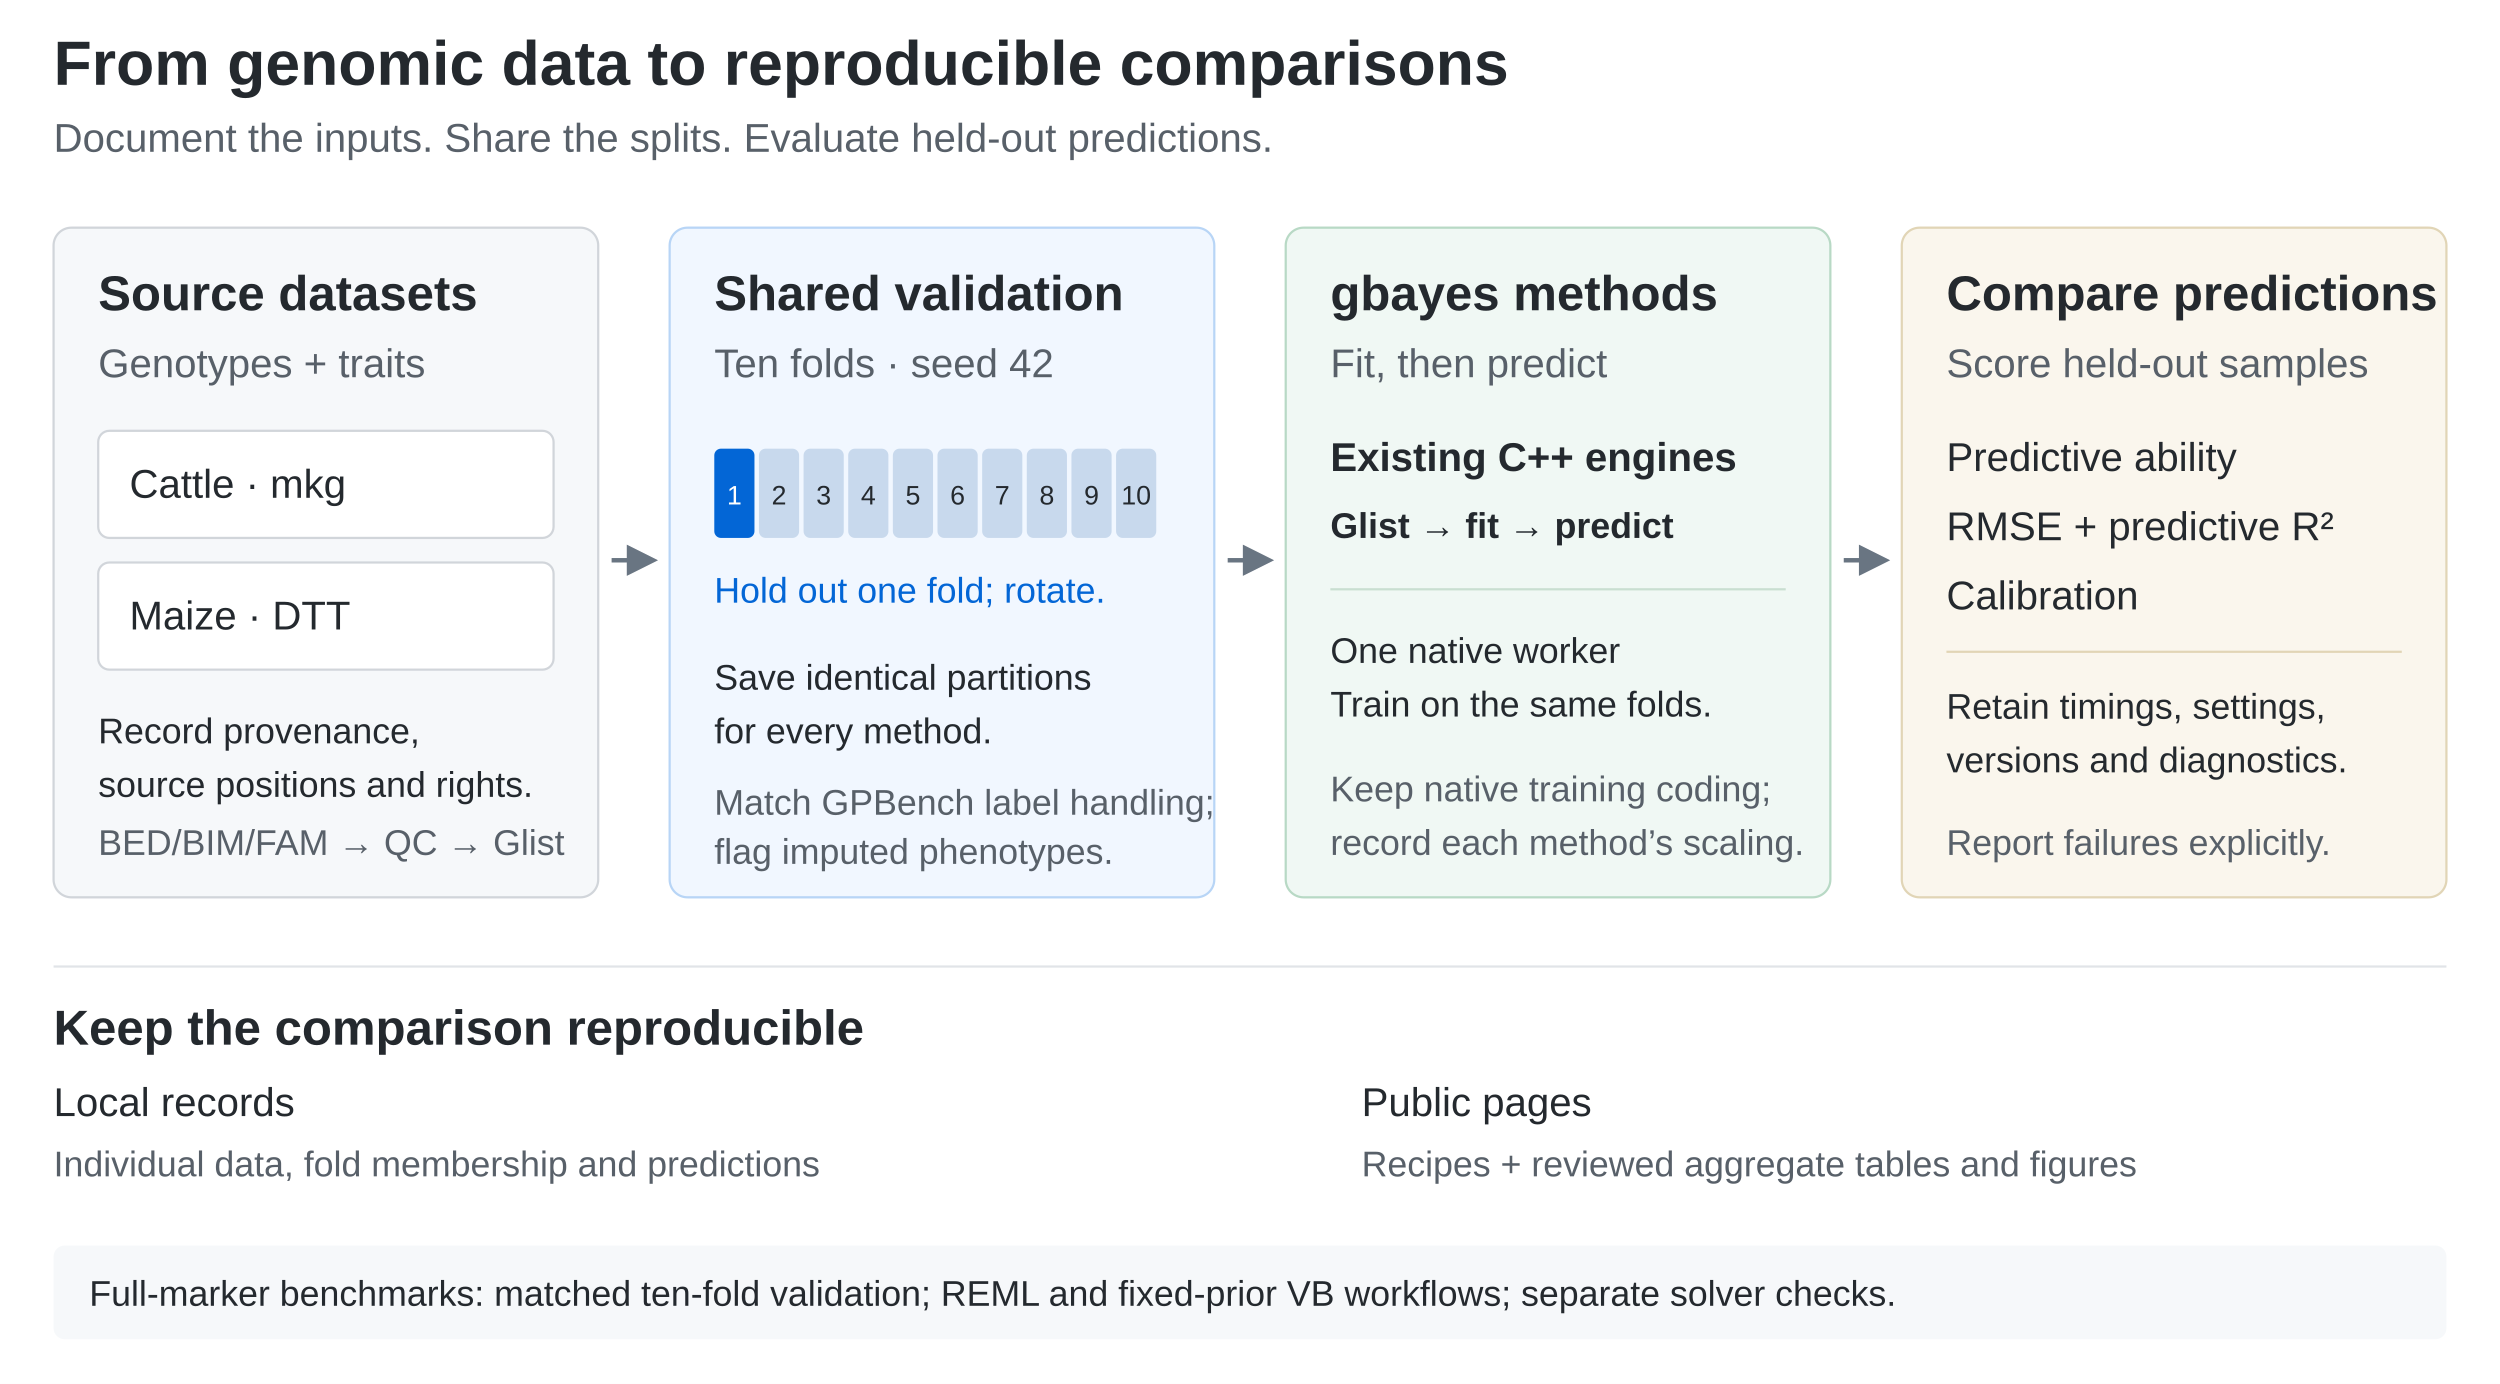
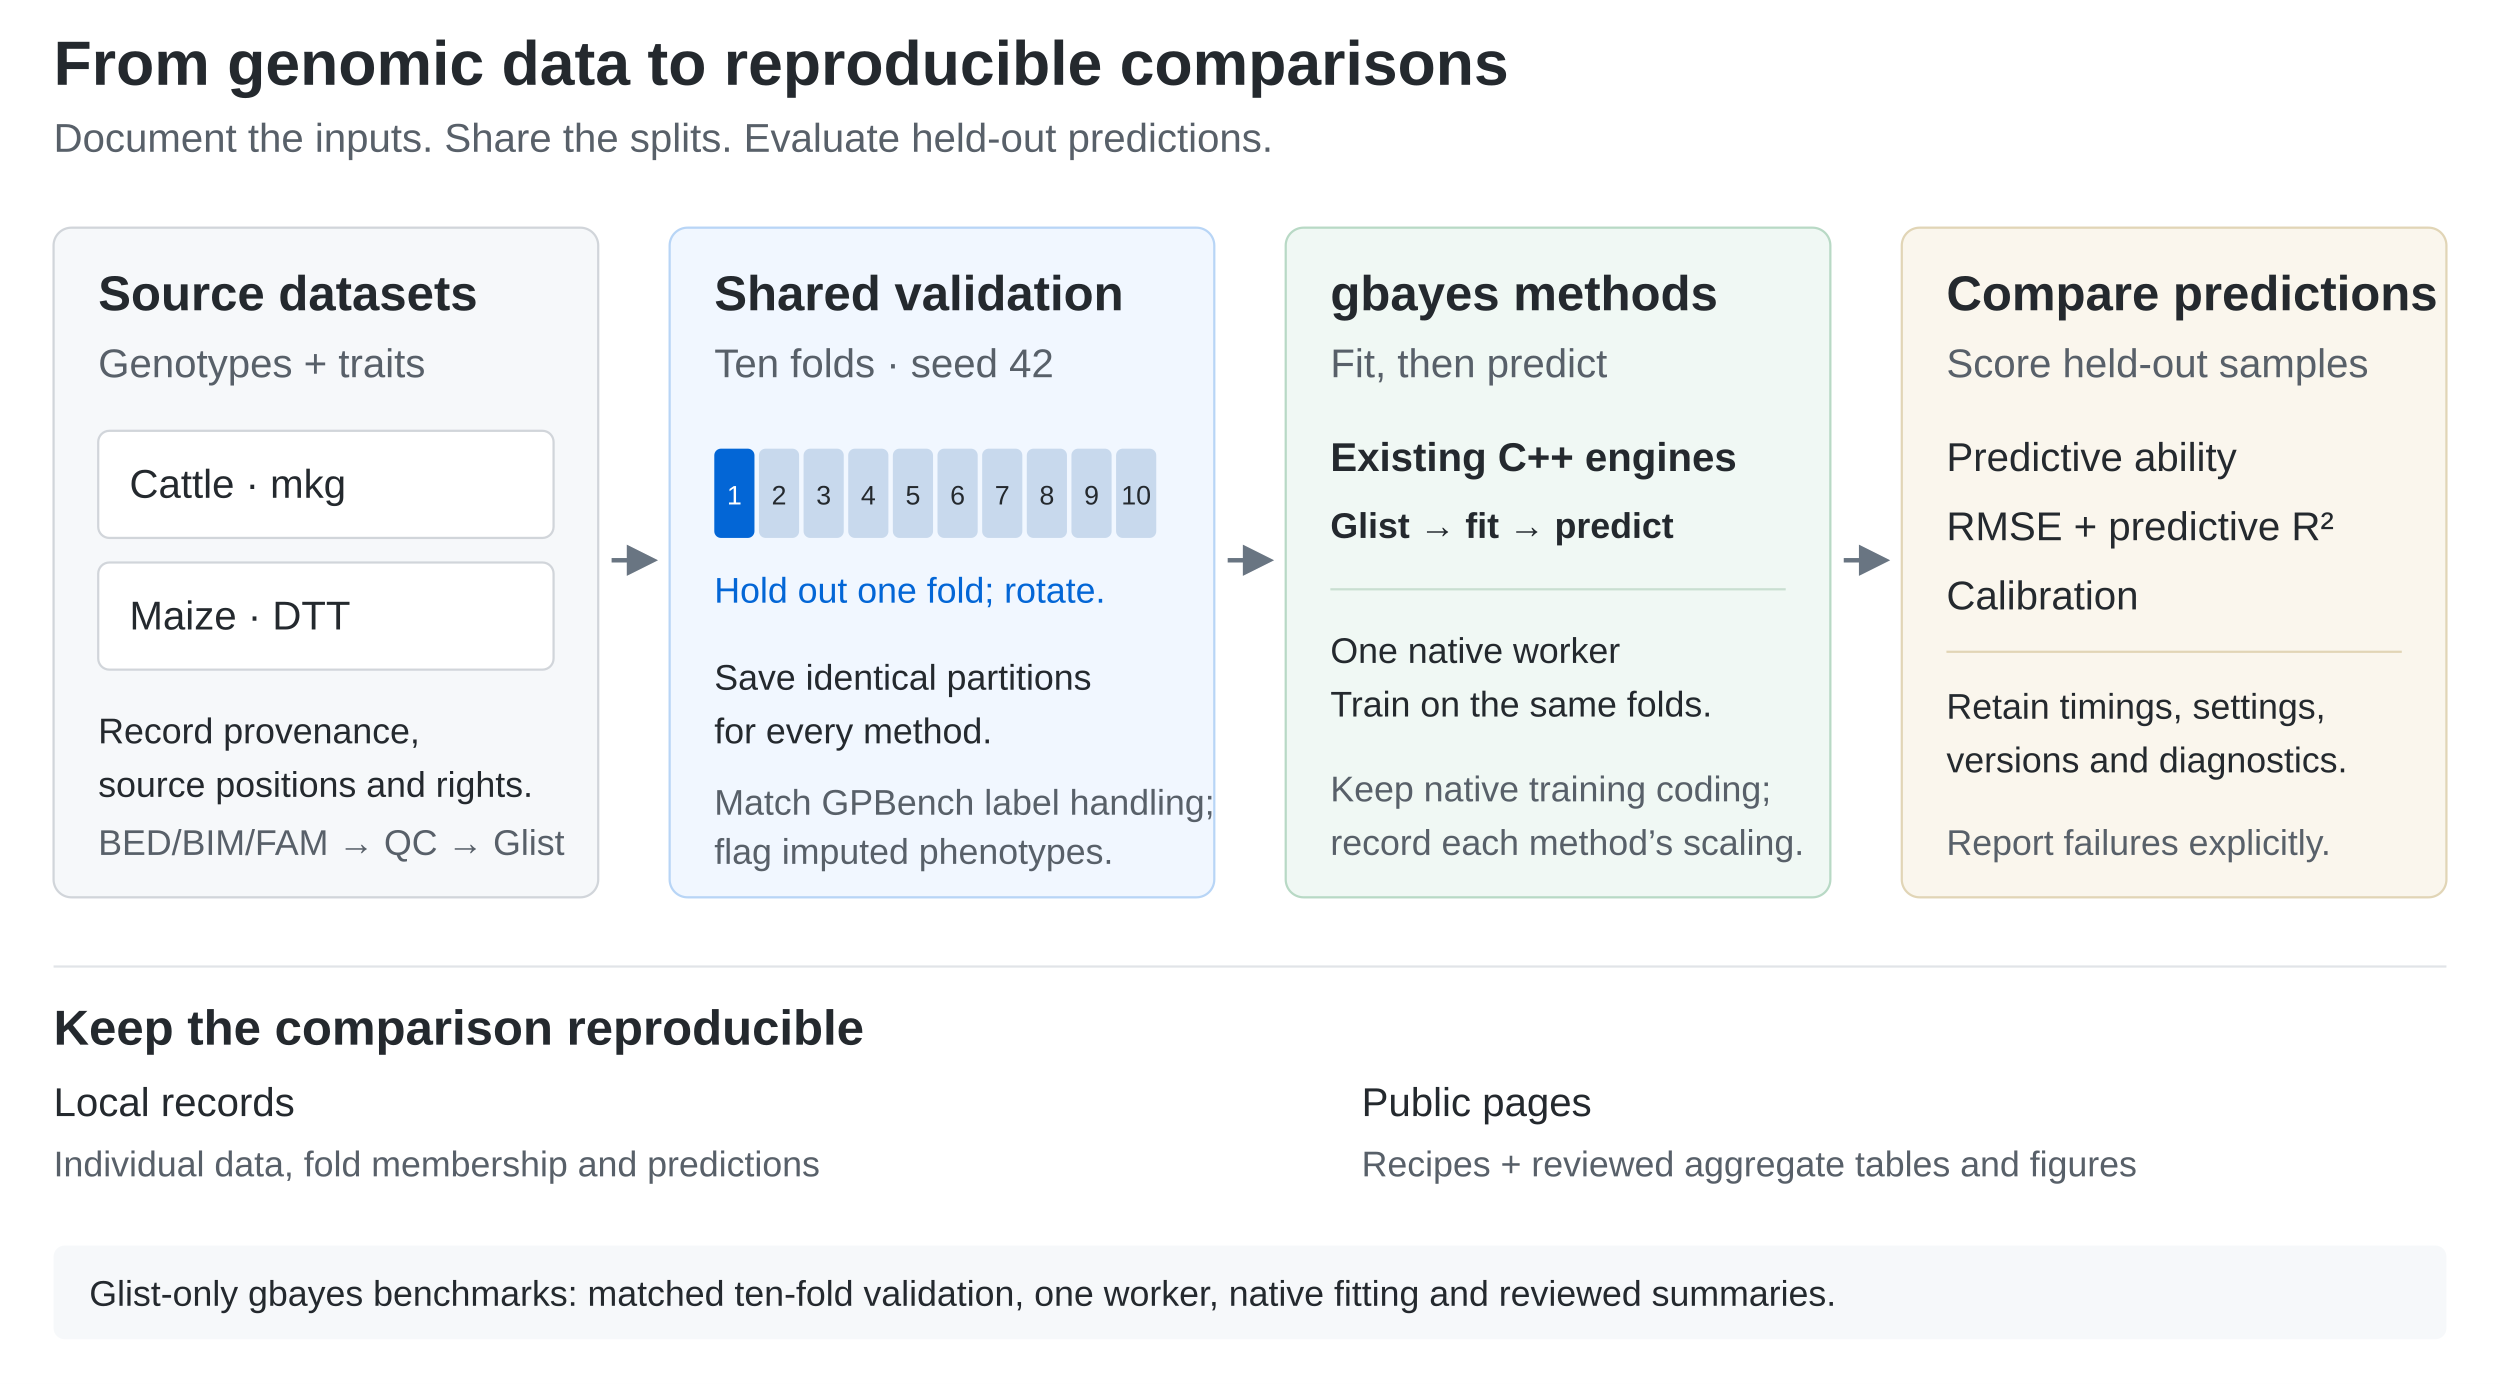
<svg xmlns="http://www.w3.org/2000/svg" width="1120" height="620" viewBox="0 0 1120 620" role="img" aria-labelledby="title description">
  <defs>
    <marker id="arrow" viewBox="0 0 10 10" refX="8" refY="5" markerWidth="7" markerHeight="7" orient="auto-start-reverse">
      <path d="M 0 0 L 10 5 L 0 10 z" fill="#697582" />
    </marker>
    <style>
      text { font-family: -apple-system, BlinkMacSystemFont, 'Segoe UI', Arial, sans-serif; fill: #24292e; }
      .heading { font-size: 22px; font-weight: 600; }
      .body { font-size: 18px; }
      .small { font-size: 16px; }
      .muted { fill: #586069; }
      .blue { fill: #0366d6; }
      .line { fill: none; stroke: #697582; stroke-width: 2; marker-end: url(#arrow); }
    </style>
  </defs>
  <rect width="1120" height="620" fill="#fff" />
  <text x="24" y="38" font-size="28" font-weight="600">From genomic data to reproducible comparisons</text>
  <text x="24" y="68" class="body muted">Document the inputs. Share the splits. Evaluate held-out predictions.</text>
  <rect x="24" y="102" width="244" height="300" rx="8" fill="#f6f8fa" stroke="#d1d5da" />
  <rect x="300" y="102" width="244" height="300" rx="8" fill="#f1f7ff" stroke="#b8d5f6" />
  <rect x="576" y="102" width="244" height="300" rx="8" fill="#f0f8f4" stroke="#b8d9c5" />
  <rect x="852" y="102" width="244" height="300" rx="8" fill="#faf6ed" stroke="#e1d5b6" />
  <text x="44" y="139" class="heading">Source datasets</text>
  <text x="44" y="169" class="body muted">Genotypes + traits</text>
  <rect x="44" y="193" width="204" height="48" rx="5" fill="#fff" stroke="#d1d5da" />
  <text x="58" y="223" class="body">Cattle · mkg</text>
  <rect x="44" y="252" width="204" height="48" rx="5" fill="#fff" stroke="#d1d5da" />
  <text x="58" y="282" class="body">Maize · DTT</text>
  <text x="44" y="333" class="small">Record provenance,</text>
  <text x="44" y="357" class="small">source positions and rights.</text>
  <text x="44" y="383" class="small muted">BED/BIM/FAM → QC → Glist</text>
  <path d="M274 251 H292" class="line" />
  <text x="320" y="139" class="heading">Shared validation</text>
  <text x="320" y="169" class="body muted">Ten folds · seed 42</text>
  <g transform="translate(320 201)">
    <rect x="0" width="18" height="40" rx="3" fill="#0366d6" />
    <text x="9" y="25" text-anchor="middle" font-size="12" style="fill:white">1</text>
    <rect x="20" width="18" height="40" rx="3" fill="#c8d9ed" />
    <text x="29" y="25" text-anchor="middle" font-size="12" style="fill:#24292e">2</text>
    <rect x="40" width="18" height="40" rx="3" fill="#c8d9ed" />
    <text x="49" y="25" text-anchor="middle" font-size="12" style="fill:#24292e">3</text>
    <rect x="60" width="18" height="40" rx="3" fill="#c8d9ed" />
    <text x="69" y="25" text-anchor="middle" font-size="12" style="fill:#24292e">4</text>
    <rect x="80" width="18" height="40" rx="3" fill="#c8d9ed" />
    <text x="89" y="25" text-anchor="middle" font-size="12" style="fill:#24292e">5</text>
    <rect x="100" width="18" height="40" rx="3" fill="#c8d9ed" />
    <text x="109" y="25" text-anchor="middle" font-size="12" style="fill:#24292e">6</text>
    <rect x="120" width="18" height="40" rx="3" fill="#c8d9ed" />
    <text x="129" y="25" text-anchor="middle" font-size="12" style="fill:#24292e">7</text>
    <rect x="140" width="18" height="40" rx="3" fill="#c8d9ed" />
    <text x="149" y="25" text-anchor="middle" font-size="12" style="fill:#24292e">8</text>
    <rect x="160" width="18" height="40" rx="3" fill="#c8d9ed" />
    <text x="169" y="25" text-anchor="middle" font-size="12" style="fill:#24292e">9</text>
    <rect x="180" width="18" height="40" rx="3" fill="#c8d9ed" />
    <text x="189" y="25" text-anchor="middle" font-size="12" style="fill:#24292e">10</text>
  </g>
  <text x="320" y="270" class="small blue">Hold out one fold; rotate.</text>
  <text x="320" y="309" class="small">Save identical partitions</text>
  <text x="320" y="333" class="small">for every method.</text>
  <text x="320" y="365" class="small muted">Match GPBench label handling;</text>
  <text x="320" y="387" class="small muted">flag imputed phenotypes.</text>
  <path d="M550 251 H568" class="line" />
  <text x="596" y="139" class="heading">gbayes methods</text>
  <text x="596" y="169" class="body muted">Fit, then predict</text>
  <text x="596" y="211" class="body" font-weight="600">Existing C++ engines</text>
  <text x="596" y="241" class="small" font-weight="600">Glist → fit → predict</text>
  <path d="M596 264 H800" stroke="#c9dfd1" />
  <text x="596" y="297" class="small">One native worker</text>
  <text x="596" y="321" class="small">Train on the same folds.</text>
  <text x="596" y="359" class="small muted">Keep native training coding;</text>
  <text x="596" y="383" class="small muted">record each method’s scaling.</text>
  <path d="M826 251 H844" class="line" />
  <text x="872" y="139" class="heading">Compare predictions</text>
  <text x="872" y="169" class="body muted">Score held-out samples</text>
  <text x="872" y="211" class="body">Predictive ability</text>
  <text x="872" y="242" class="body">RMSE + predictive R²</text>
  <text x="872" y="273" class="body">Calibration</text>
  <path d="M872 292 H1076" stroke="#e1d5b6" />
  <text x="872" y="322" class="small">Retain timings, settings,</text>
  <text x="872" y="346" class="small">versions and diagnostics.</text>
  <text x="872" y="383" class="small muted">Report failures explicitly.</text>
  <path d="M24 433 H1096" stroke="#e1e4e8" />
  <text x="24" y="468" class="heading">Keep the comparison reproducible</text>
  <text x="24" y="500" class="body">Local records</text>
  <text x="24" y="527" class="small muted">Individual data, fold membership and predictions</text>
  <text x="610" y="500" class="body">Public pages</text>
  <text x="610" y="527" class="small muted">Recipes + reviewed aggregate tables and figures</text>
  <rect x="24" y="558" width="1072" height="42" rx="5" fill="#f6f8fa" />
-   <text x="40" y="585" class="small">Full-marker benchmarks: matched ten-fold validation; REML and fixed-prior VB workflows; separate solver checks.</text>
+   <text x="40" y="585" class="small">Glist-only gbayes benchmarks: matched ten-fold validation, one worker, native fitting and reviewed summaries.</text>
</svg>
